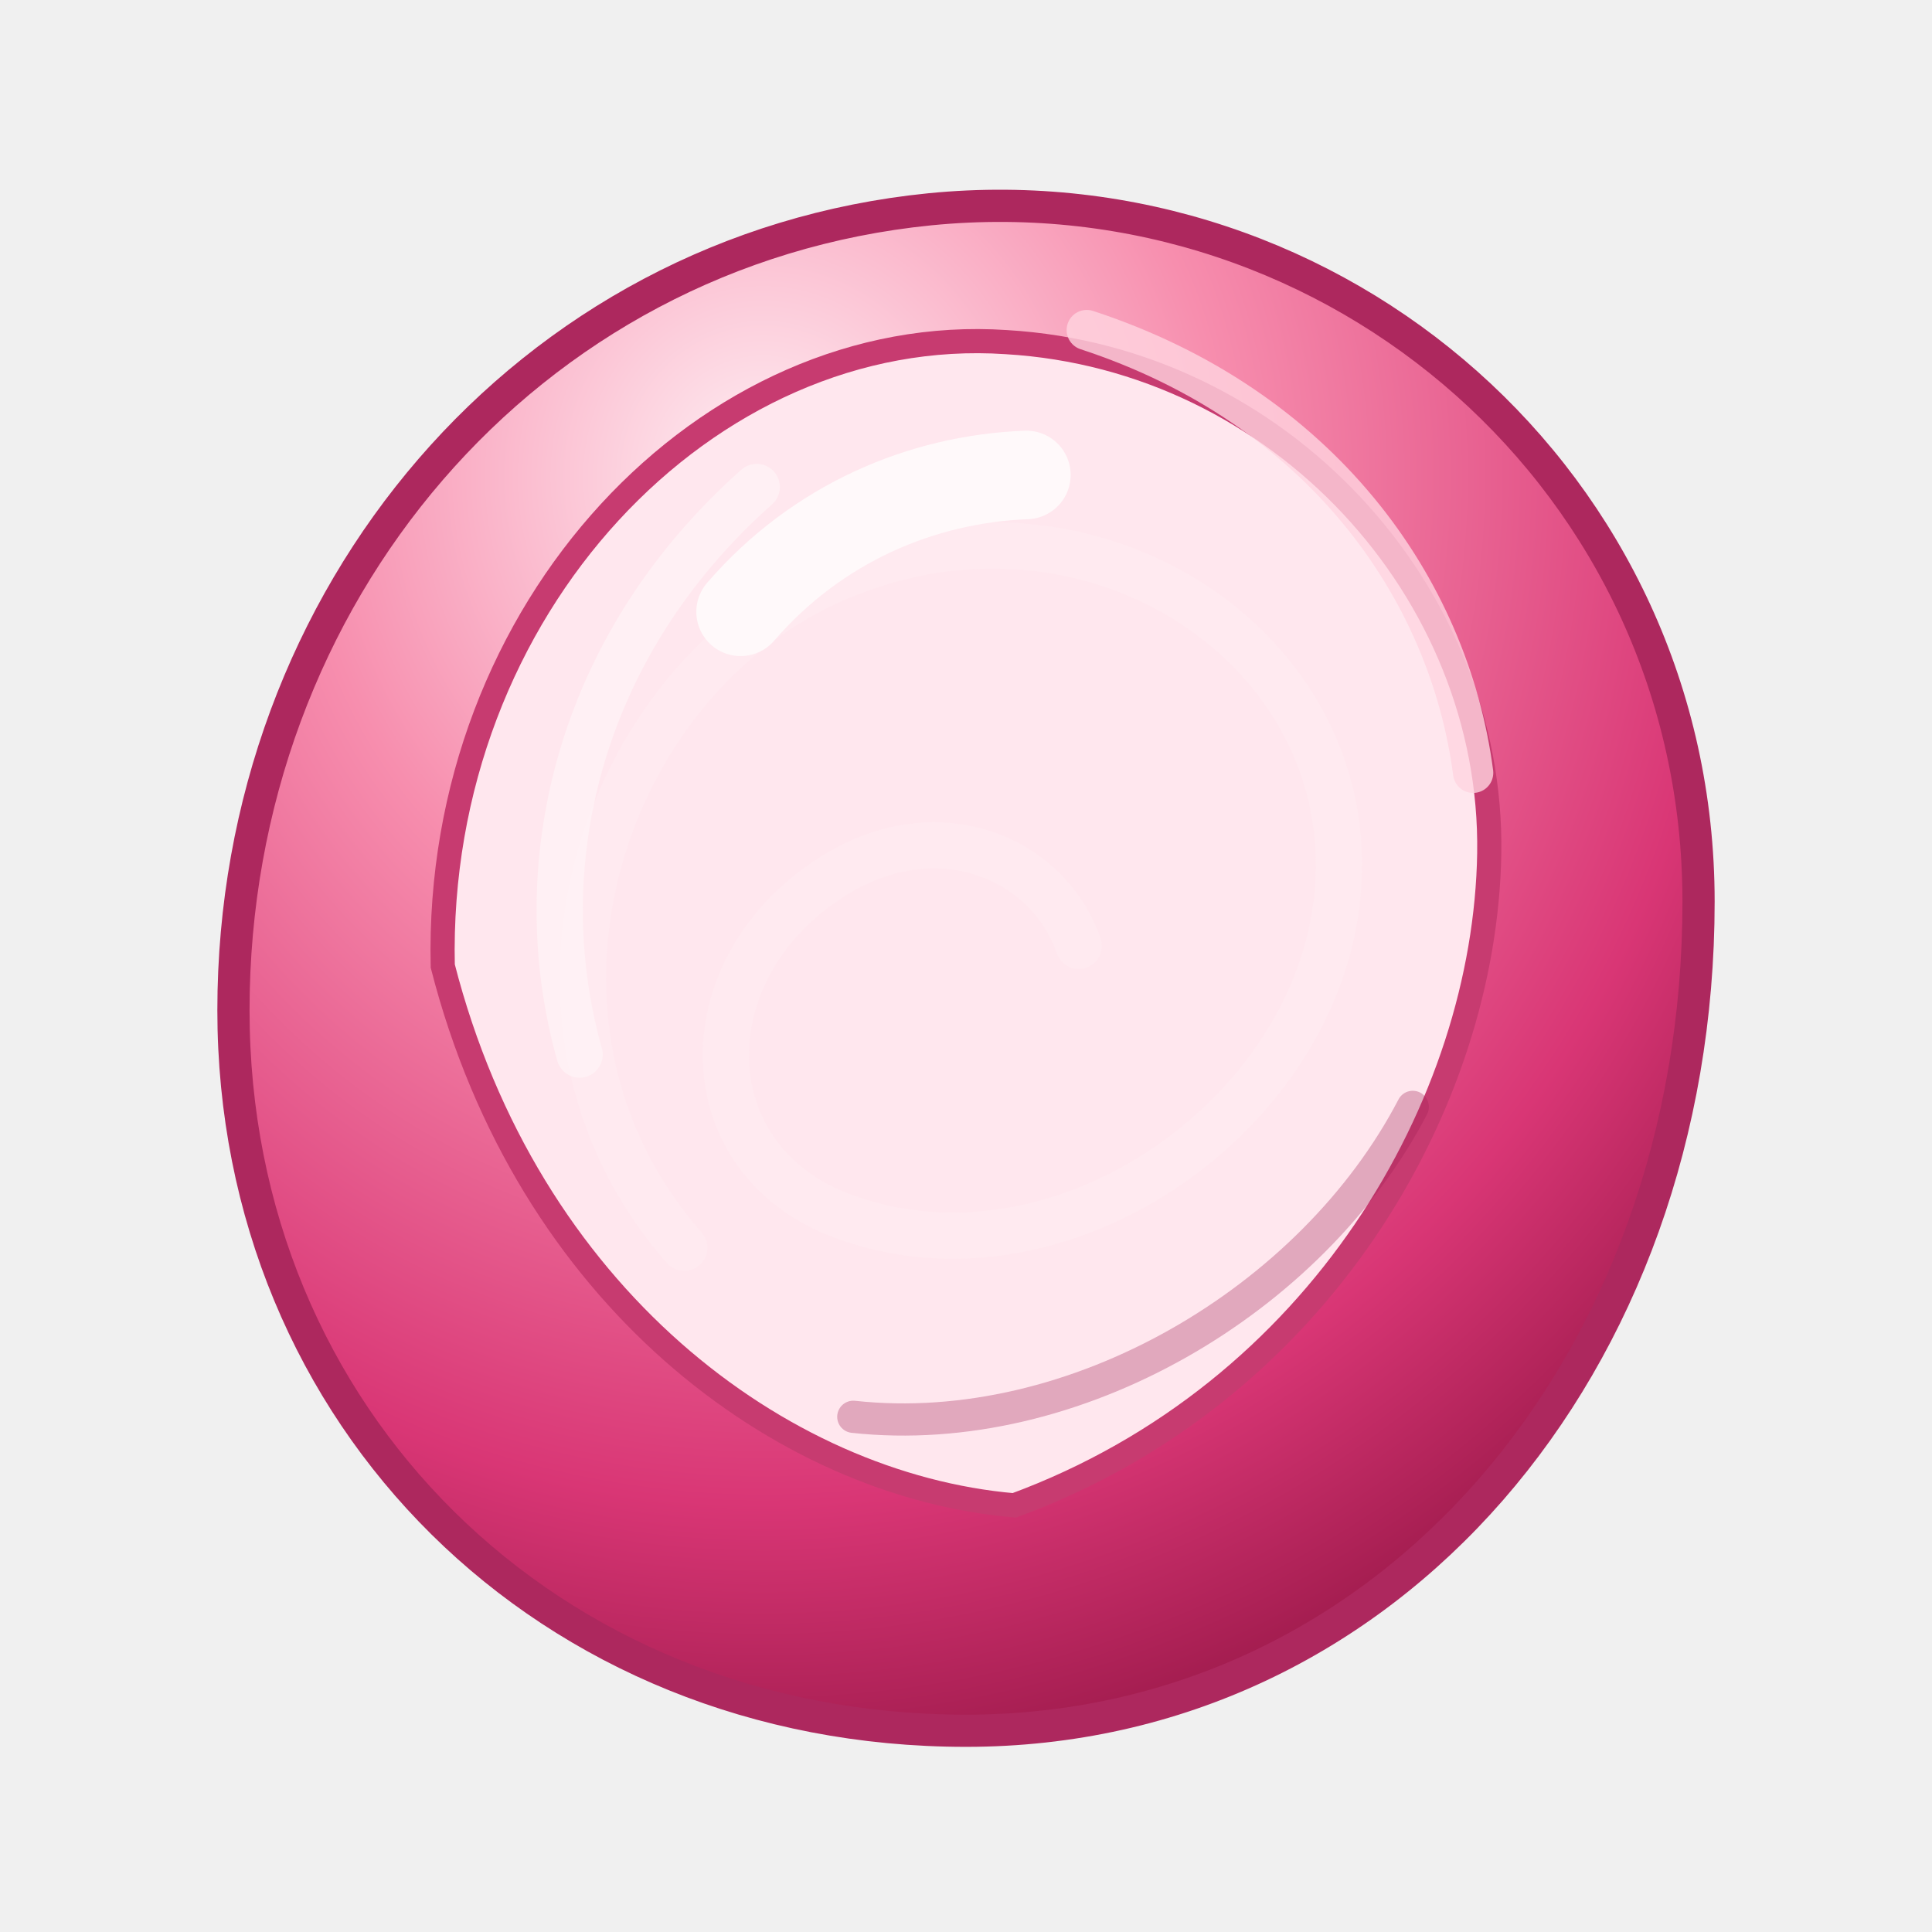
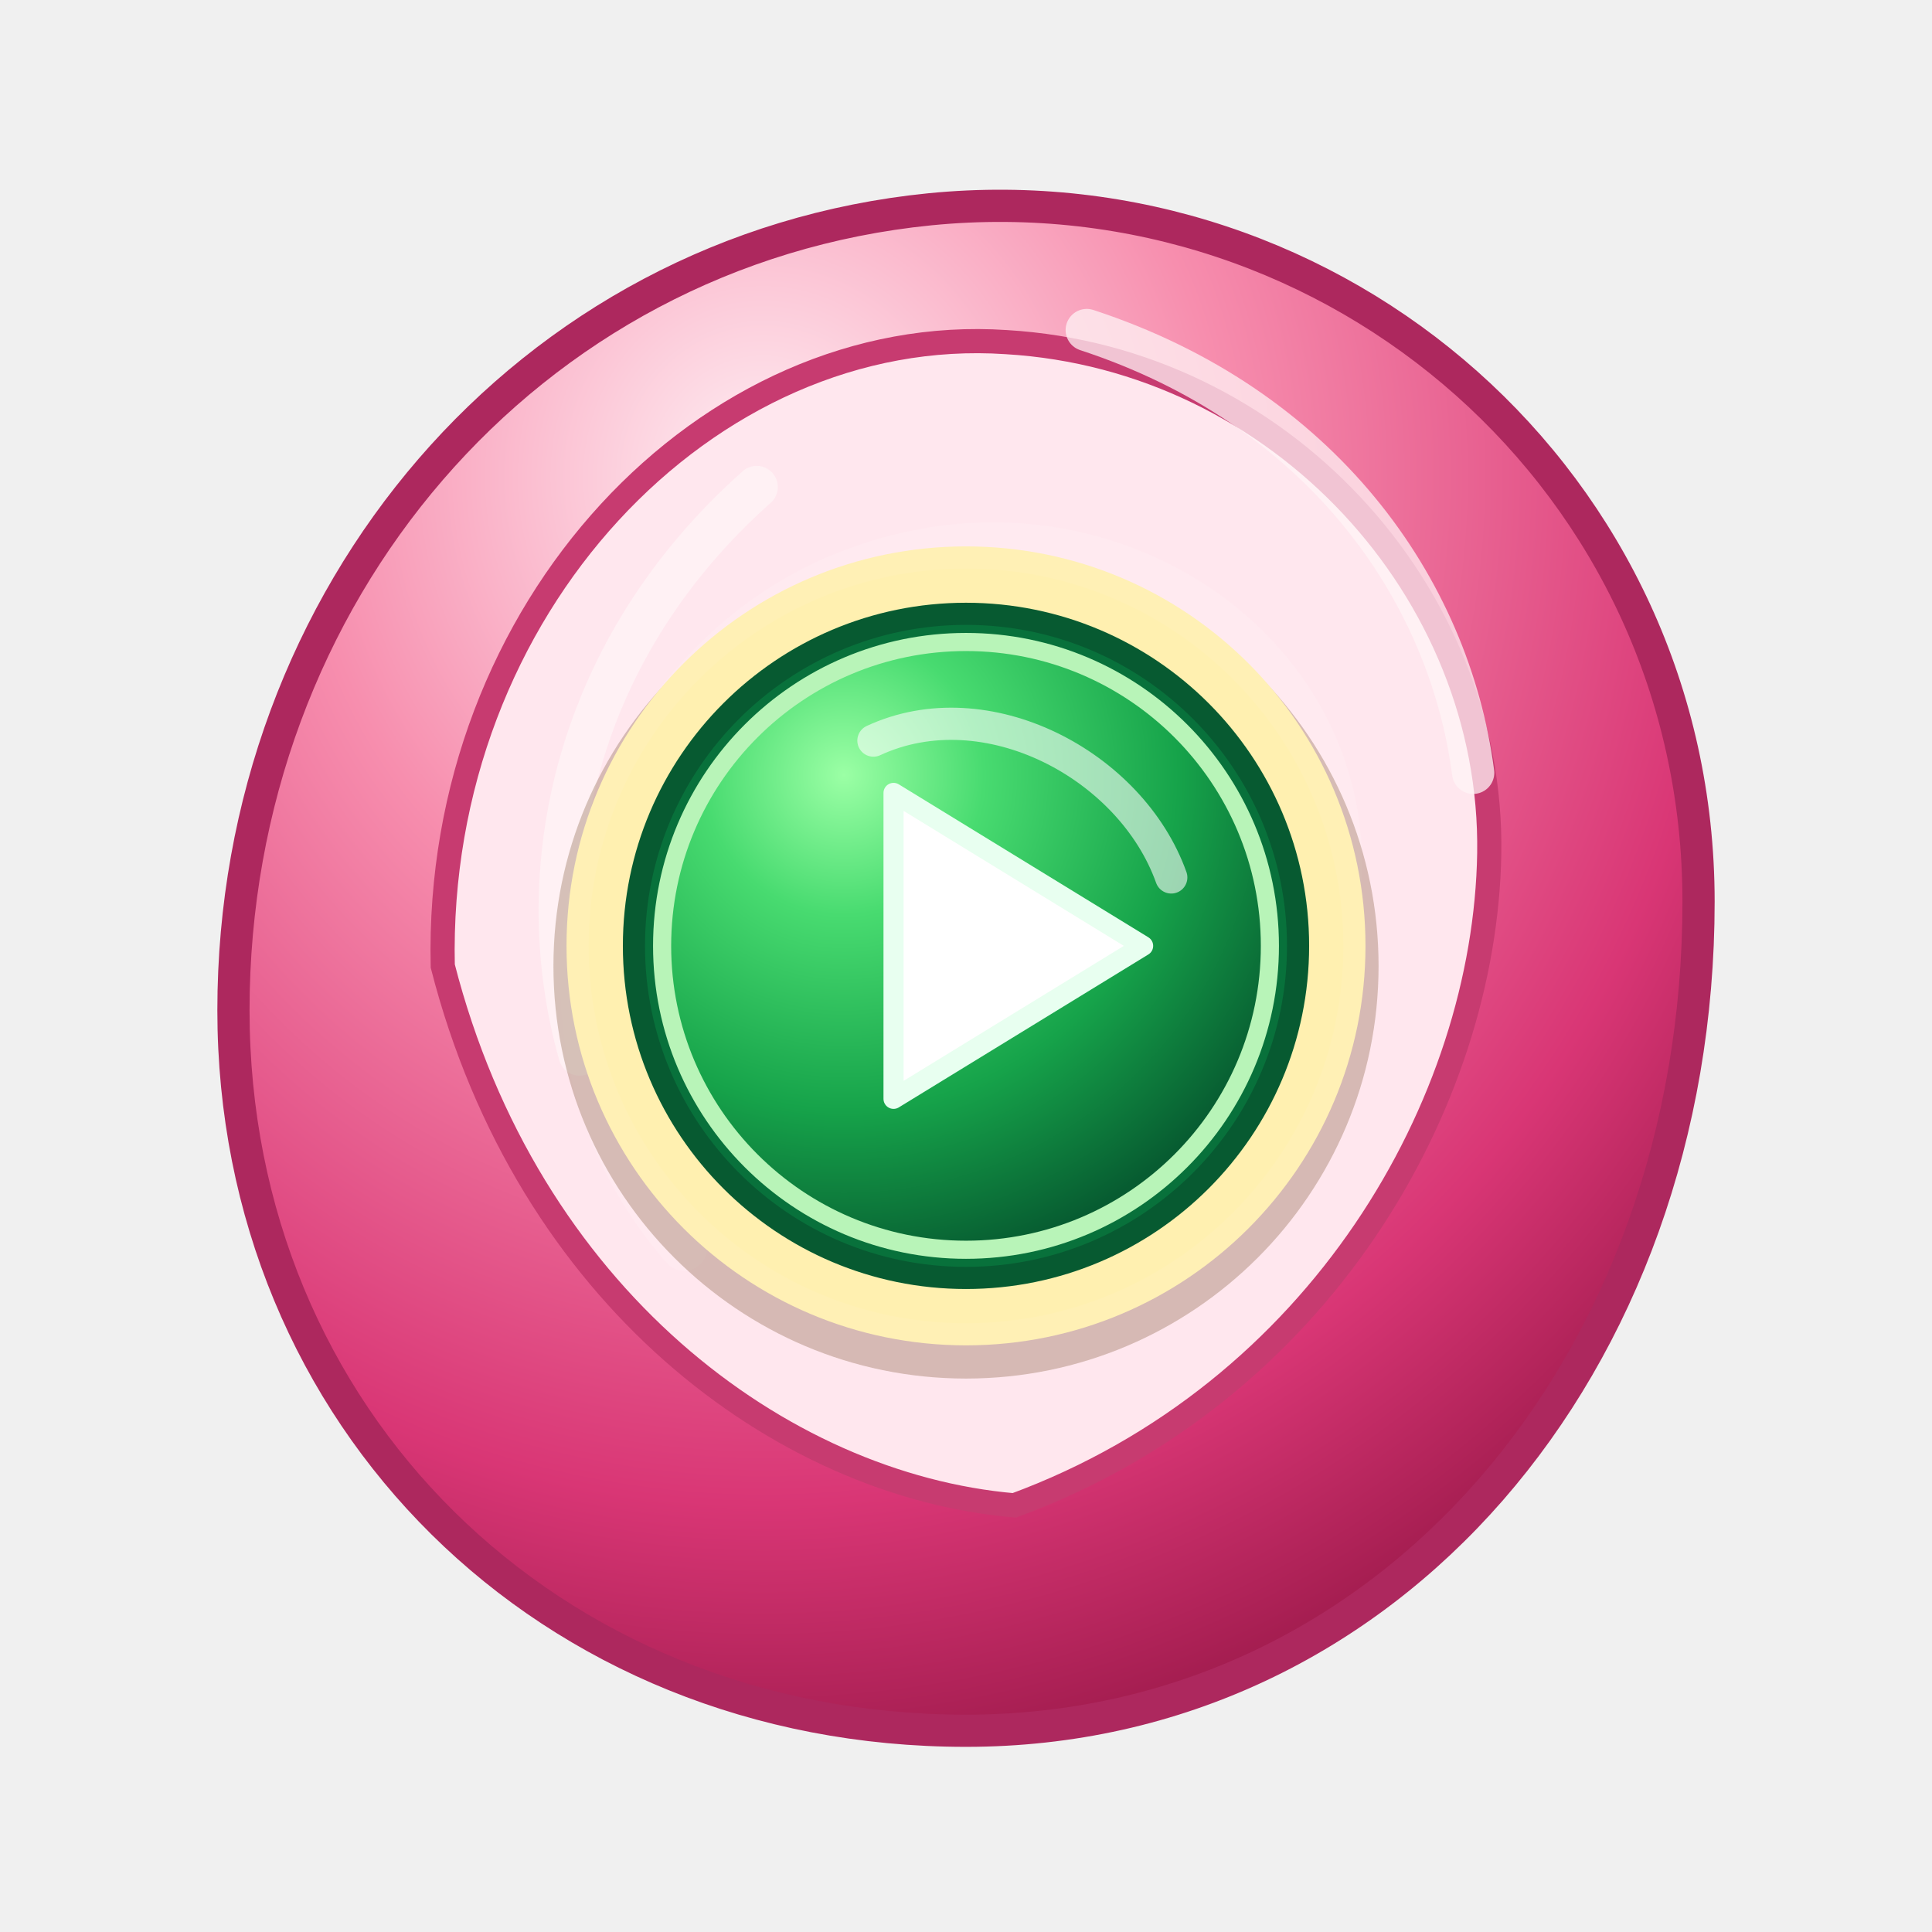
<svg xmlns="http://www.w3.org/2000/svg" viewBox="0 0 48 48" fill="none">
  <defs>
    <radialGradient id="bud" cx="36%" cy="18%" r="88%">
      <stop stop-color="#FFF0F4" />
      <stop offset=".36" stop-color="#F78EAE" />
      <stop offset=".76" stop-color="#D93675" />
      <stop offset="1" stop-color="#971747" />
    </radialGradient>
    <linearGradient id="fold" x1="13" y1="12" x2="34" y2="35">
      <stop stop-color="#FFE7EE" />
      <stop offset=".5" stop-color="#F36F9B" />
      <stop offset="1" stop-color="#B92361" />
    </linearGradient>
-     <linearGradient id="shine" x1="12" y1="9" x2="23" y2="27">
-       <stop stop-color="#FFF9FA" />
-       <stop offset="1" stop-color="#F6A5BB" stop-opacity="0" />
+     <radialGradient id="playGreen" cx="30%" cy="22%" r="82%">
+       <stop stop-color="#9BFFA5" />
+       <stop offset=".28" stop-color="#48DB70" />
+       <stop offset=".67" stop-color="#16A34A" />
+       <stop offset="1" stop-color="#075C31" />
+     </radialGradient>
+     <linearGradient id="playGold" x1="15" y1="15" x2="33" y2="33">
+       <stop stop-color="#FFF0B0" />
+       <stop offset=".45" stop-color="#E8B94F" />
+       <stop offset="1" stop-color="#9C6820" />
+     </linearGradient>
+     <linearGradient id="playShine" x1="18" y1="15" x2="28" y2="32">
+       <stop stop-color="#FFFFFF" stop-opacity=".7" />
+       <stop offset="1" stop-color="#FFFFFF" stop-opacity="0" />
    </linearGradient>
  </defs>
  <path d="M24 43C13.6 43 5.8 35.2 5.8 25.1 5.8 14.8 13.1 6.2 23.1 5.2 33.2 4.2 42.2 12 42.2 22.4 42.2 33.9 34.5 43 24 43Z" fill="url(#bud)" stroke="#AD285E" stroke-width=".8" />
  <path d="M11 24C10.8 15.1 17.6 8 25 8.5 31.8 8.9 37.1 14.7 37 21.2 36.9 27.4 32.8 34.6 25.2 37.4 19.4 36.9 13.1 32.2 11 24Z" fill="url(#fold)" stroke="#C73B70" stroke-width=".6" />
  <path d="M17 31C12 25.3 15 16.5 21.2 14.2 27.5 11.8 34 16.4 33.2 22.5 32.5 27.9 26.2 32.2 20.9 30.2 17.2 28.8 17.1 24.2 20.5 21.9 23.1 20.1 26 21.2 26.8 23.5" stroke="#FFEAF0" stroke-width="1.15" stroke-linecap="round" opacity=".92" />
-   <path d="M18.8 12.1C14.3 16.1 13.1 21.6 14.4 26.2" stroke="#FFF4F6" stroke-width="1.15" stroke-linecap="round" opacity=".72" />
-   <path d="M27 8.2C32.8 10.1 36 14.6 36.6 19.2" stroke="#FFD4E0" stroke-width="1" stroke-linecap="round" opacity=".8" />
-   <path d="M21.2 35.2C26.7 35.8 32.6 32.3 35.1 27.5" stroke="#9F1E54" stroke-width=".8" stroke-linecap="round" opacity=".32" />
-   <path d="M18.4 15.2c1.9-2.2 4.5-3.3 7.1-3.4" stroke="url(#shine)" stroke-width="2.2" stroke-linecap="round" />
+   <path d="M18.8 12.1C14.3 16.1 13.1 21.6 14.4 26.2M27 8.2C32.8 10.1 36 14.6 36.6 19.2" stroke="#FFF4F6" stroke-width="1.05" stroke-linecap="round" opacity=".74" />
+   <circle cx="24" cy="24" r="10.25" fill="#6C421B" opacity=".28" />
+   <circle cx="24" cy="23.5" r="9.65" fill="url(#playGold)" stroke="#FFF0B5" stroke-width=".55" />
+   <circle cx="24" cy="23.5" r="8.25" fill="#08713B" stroke="#075A31" stroke-width=".55" />
+   <circle cx="24" cy="23.5" r="7.55" fill="url(#playGreen)" stroke="#B8F4B8" stroke-width=".45" />
+   <path d="M21.7 18.4C24.5 17.1 28.1 19 29.1 21.8" stroke="#FFFFFF" stroke-width=".8" stroke-linecap="round" opacity=".58" />
+   <path d="M22.2 19.7L28.4 23.5 22.2 27.3Z" fill="#FFFFFF" stroke="#E8FFF0" stroke-width=".5" stroke-linejoin="round" />
</svg>
